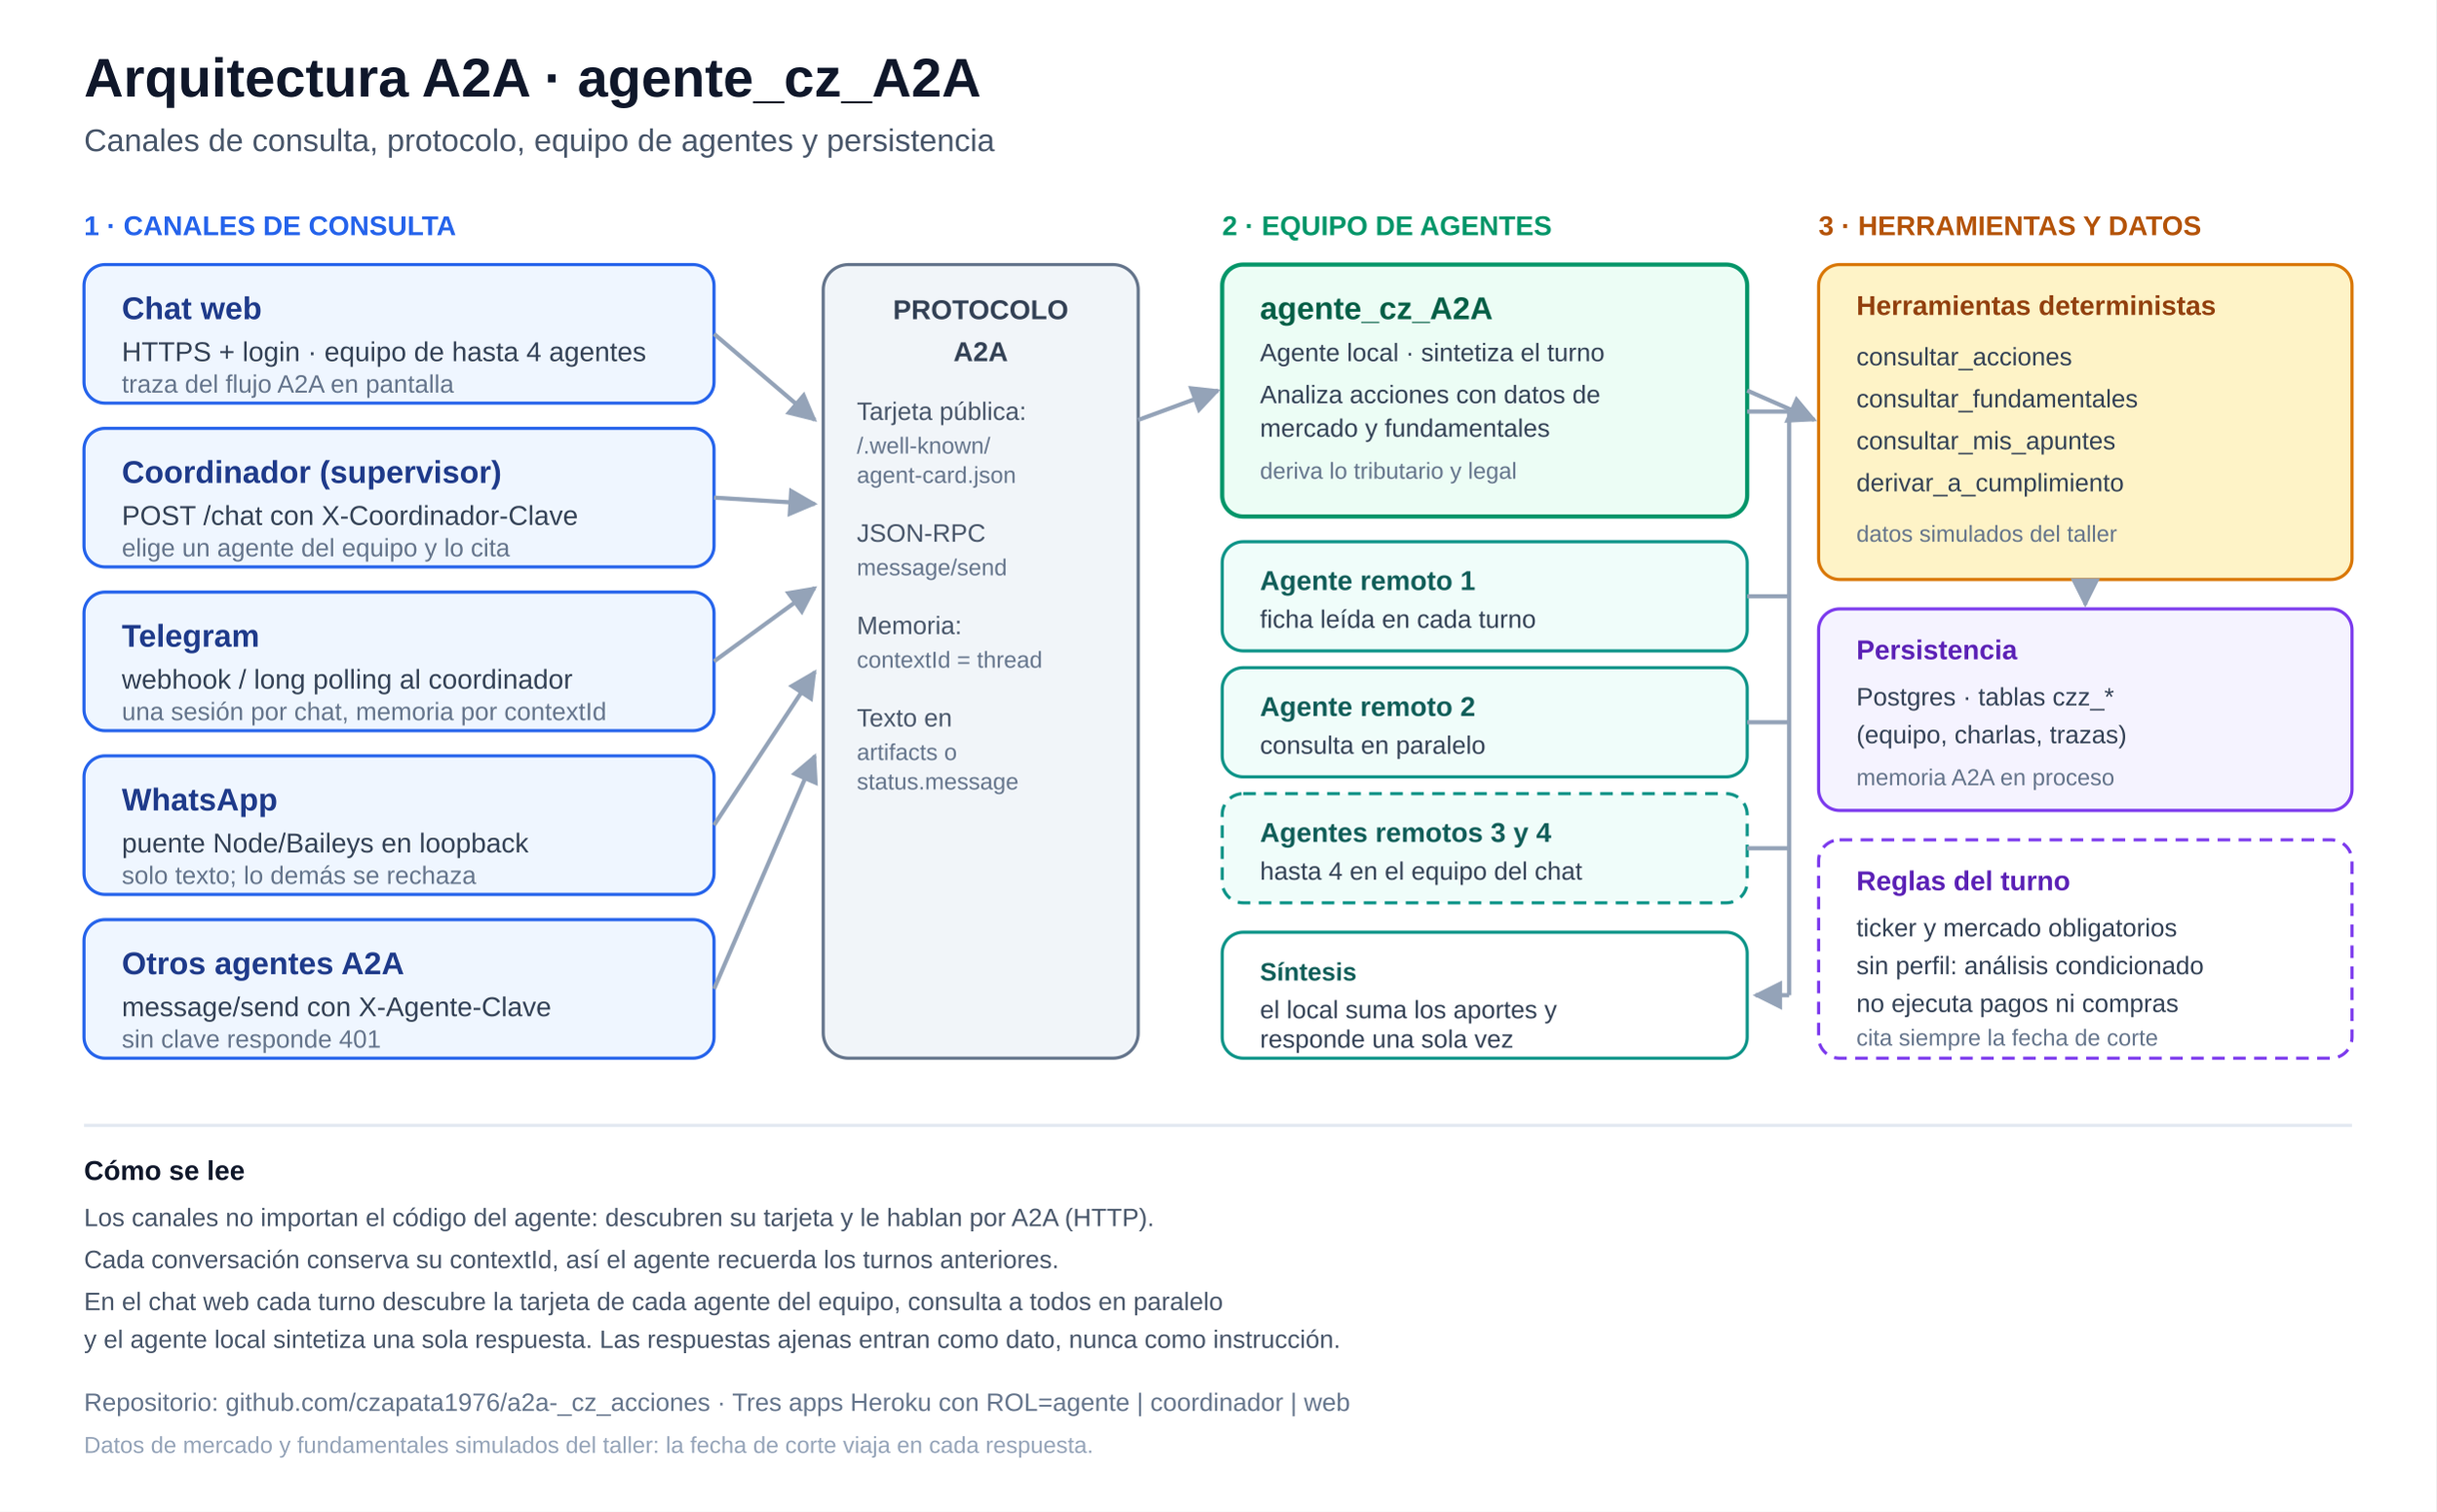
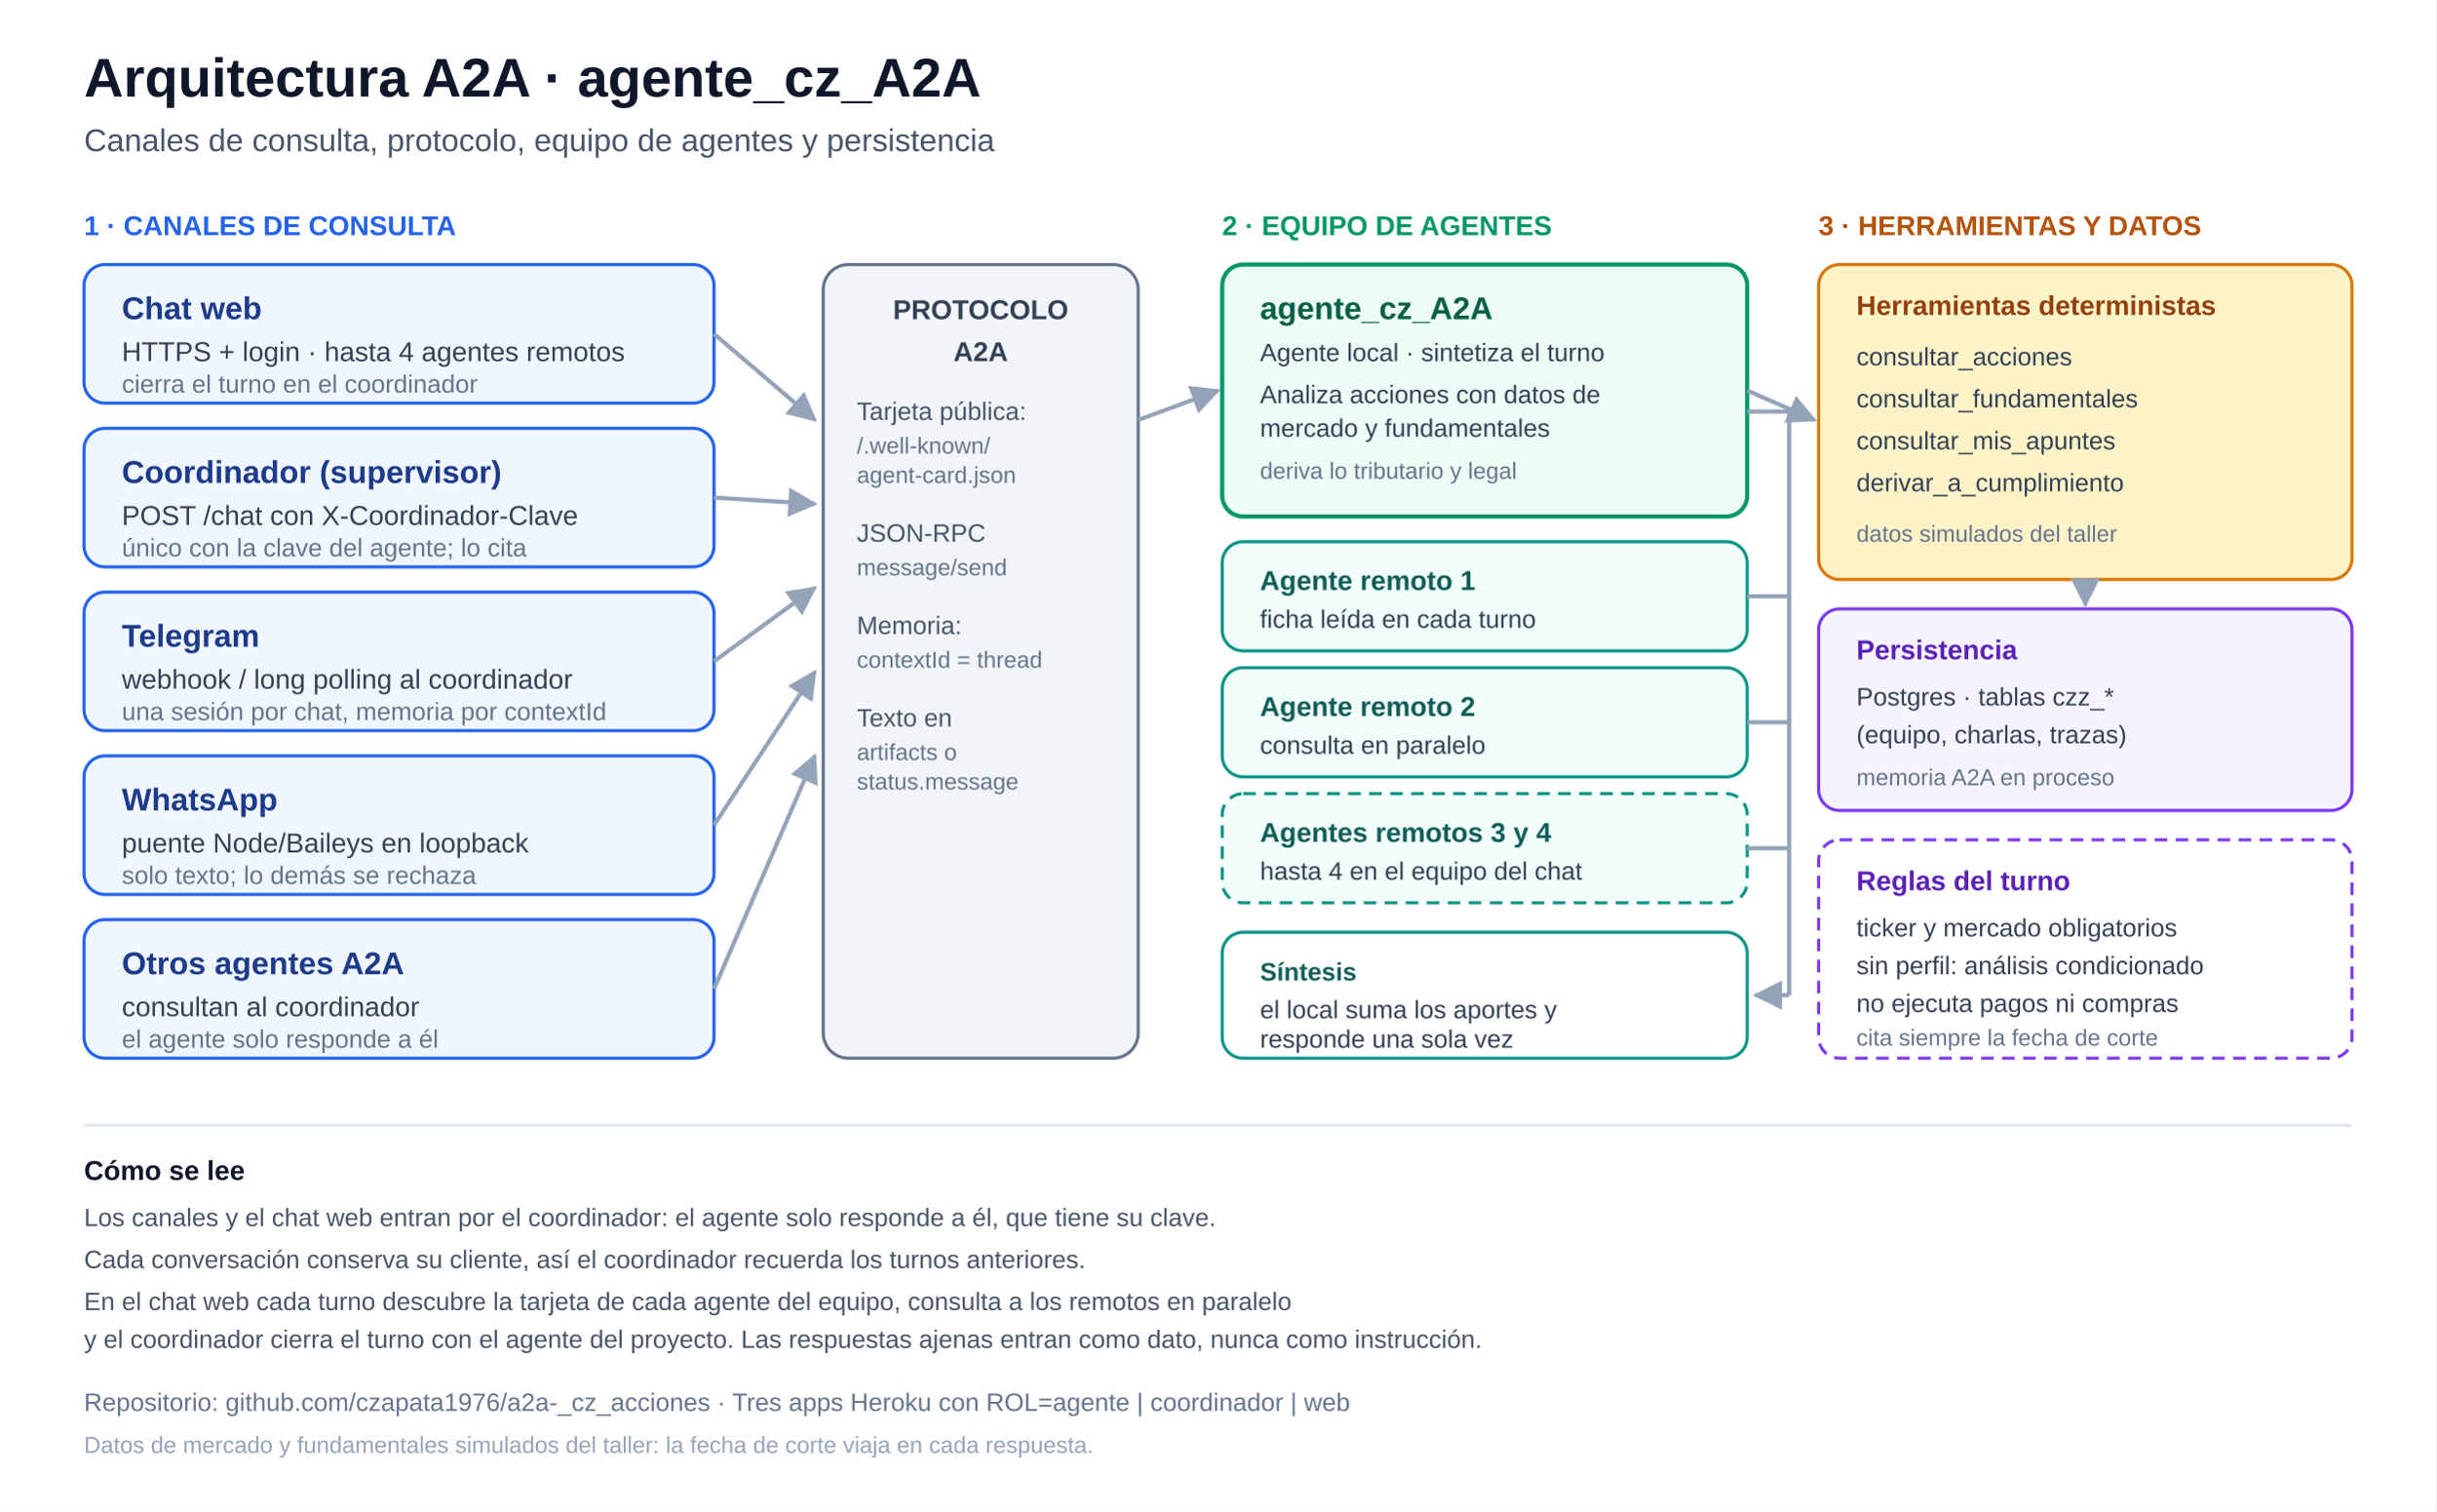
<svg xmlns="http://www.w3.org/2000/svg" viewBox="0 0 1160 720" width="100%" preserveAspectRatio="xMidYMid meet" font-family="Segoe UI, Arial, sans-serif">
  <defs>
    <marker id="flecha" viewBox="0 0 10 10" refX="9" refY="5" markerWidth="7" markerHeight="7" orient="auto-start-reverse">
      <path d="M 0 0 L 10 5 L 0 10 z" fill="#94a3b8" />
    </marker>
  </defs>
  <rect x="0" y="0" width="1160" height="720" fill="#ffffff" />
  <text x="40" y="46" font-size="26" font-weight="700" fill="#0f172a">Arquitectura A2A · agente_cz_A2A</text>
  <text x="40" y="72" font-size="15" fill="#475569">Canales de consulta, protocolo, equipo de agentes y persistencia</text>
  <text x="40" y="112" font-size="13" font-weight="700" fill="#2563eb">1 · CANALES DE CONSULTA</text>
  <rect x="40" y="126" width="300" height="66" rx="10" fill="#eff6ff" stroke="#2563eb" stroke-width="1.5" />
  <text x="58" y="152" font-size="15" font-weight="700" fill="#1e3a8a">Chat web</text>
-   <text x="58" y="172" font-size="13" fill="#334155">HTTPS + login · equipo de hasta 4 agentes</text>
-   <text x="58" y="187" font-size="12" fill="#64748b">traza del flujo A2A en pantalla</text>
+   <text x="58" y="172" font-size="13" fill="#334155">HTTPS + login · hasta 4 agentes remotos</text>
+   <text x="58" y="187" font-size="12" fill="#64748b">cierra el turno en el coordinador</text>
  <rect x="40" y="204" width="300" height="66" rx="10" fill="#eff6ff" stroke="#2563eb" stroke-width="1.5" />
  <text x="58" y="230" font-size="15" font-weight="700" fill="#1e3a8a">Coordinador (supervisor)</text>
  <text x="58" y="250" font-size="13" fill="#334155">POST /chat con X-Coordinador-Clave</text>
-   <text x="58" y="265" font-size="12" fill="#64748b">elige un agente del equipo y lo cita</text>
+   <text x="58" y="265" font-size="12" fill="#64748b">único con la clave del agente; lo cita</text>
  <rect x="40" y="282" width="300" height="66" rx="10" fill="#eff6ff" stroke="#2563eb" stroke-width="1.5" />
  <text x="58" y="308" font-size="15" font-weight="700" fill="#1e3a8a">Telegram</text>
  <text x="58" y="328" font-size="13" fill="#334155">webhook / long polling al coordinador</text>
  <text x="58" y="343" font-size="12" fill="#64748b">una sesión por chat, memoria por contextId</text>
  <rect x="40" y="360" width="300" height="66" rx="10" fill="#eff6ff" stroke="#2563eb" stroke-width="1.5" />
  <text x="58" y="386" font-size="15" font-weight="700" fill="#1e3a8a">WhatsApp</text>
  <text x="58" y="406" font-size="13" fill="#334155">puente Node/Baileys en loopback</text>
  <text x="58" y="421" font-size="12" fill="#64748b">solo texto; lo demás se rechaza</text>
  <rect x="40" y="438" width="300" height="66" rx="10" fill="#eff6ff" stroke="#2563eb" stroke-width="1.5" />
  <text x="58" y="464" font-size="15" font-weight="700" fill="#1e3a8a">Otros agentes A2A</text>
-   <text x="58" y="484" font-size="13" fill="#334155">message/send con X-Agente-Clave</text>
-   <text x="58" y="499" font-size="12" fill="#64748b">sin clave responde 401</text>
+   <text x="58" y="484" font-size="13" fill="#334155">consultan al coordinador</text>
+   <text x="58" y="499" font-size="12" fill="#64748b">el agente solo responde a él</text>
  <rect x="392" y="126" width="150" height="378" rx="12" fill="#f1f5f9" stroke="#64748b" stroke-width="1.5" />
  <text x="467" y="152" font-size="13" font-weight="700" fill="#334155" text-anchor="middle">PROTOCOLO</text>
  <text x="467" y="172" font-size="13" font-weight="700" fill="#334155" text-anchor="middle">A2A</text>
  <text x="408" y="200" font-size="12" fill="#475569">Tarjeta pública:</text>
  <text x="408" y="216" font-size="11" fill="#64748b">/.well-known/</text>
  <text x="408" y="230" font-size="11" fill="#64748b">agent-card.json</text>
  <text x="408" y="258" font-size="12" fill="#475569">JSON-RPC</text>
  <text x="408" y="274" font-size="11" fill="#64748b">message/send</text>
  <text x="408" y="302" font-size="12" fill="#475569">Memoria:</text>
  <text x="408" y="318" font-size="11" fill="#64748b">contextId = thread</text>
  <text x="408" y="346" font-size="12" fill="#475569">Texto en</text>
  <text x="408" y="362" font-size="11" fill="#64748b">artifacts o</text>
  <text x="408" y="376" font-size="11" fill="#64748b">status.message</text>
  <text x="582" y="112" font-size="13" font-weight="700" fill="#059669">2 · EQUIPO DE AGENTES</text>
  <rect x="582" y="126" width="250" height="120" rx="10" fill="#ecfdf5" stroke="#059669" stroke-width="2" />
  <text x="600" y="152" font-size="15" font-weight="700" fill="#065f46">agente_cz_A2A</text>
  <text x="600" y="172" font-size="12" fill="#334155">Agente local · sintetiza el turno</text>
  <text x="600" y="192" font-size="12" fill="#334155">Analiza acciones con datos de</text>
  <text x="600" y="208" font-size="12" fill="#334155">mercado y fundamentales</text>
  <text x="600" y="228" font-size="11" fill="#64748b">deriva lo tributario y legal</text>
  <rect x="582" y="258" width="250" height="52" rx="10" fill="#f0fdfa" stroke="#0d9488" stroke-width="1.5" />
  <text x="600" y="281" font-size="13" font-weight="700" fill="#115e59">Agente remoto 1</text>
  <text x="600" y="299" font-size="12" fill="#334155">ficha leída en cada turno</text>
  <rect x="582" y="318" width="250" height="52" rx="10" fill="#f0fdfa" stroke="#0d9488" stroke-width="1.5" />
  <text x="600" y="341" font-size="13" font-weight="700" fill="#115e59">Agente remoto 2</text>
  <text x="600" y="359" font-size="12" fill="#334155">consulta en paralelo</text>
  <rect x="582" y="378" width="250" height="52" rx="10" fill="#f0fdfa" stroke="#0d9488" stroke-width="1.5" stroke-dasharray="6 4" />
  <text x="600" y="401" font-size="13" font-weight="700" fill="#115e59">Agentes remotos 3 y 4</text>
  <text x="600" y="419" font-size="12" fill="#334155">hasta 4 en el equipo del chat</text>
  <rect x="582" y="444" width="250" height="60" rx="10" fill="#ffffff" stroke="#0d9488" stroke-width="1.5" />
  <text x="600" y="467" font-size="12" font-weight="700" fill="#115e59">Síntesis</text>
  <text x="600" y="485" font-size="12" fill="#334155">el local suma los aportes y</text>
  <text x="600" y="499" font-size="12" fill="#334155">responde una sola vez</text>
  <text x="866" y="112" font-size="13" font-weight="700" fill="#b45309">3 · HERRAMIENTAS Y DATOS</text>
  <rect x="866" y="126" width="254" height="150" rx="10" fill="#fef3c7" stroke="#d97706" stroke-width="1.5" />
  <text x="884" y="150" font-size="13" font-weight="700" fill="#92400e">Herramientas deterministas</text>
  <text x="884" y="174" font-size="12" fill="#334155">consultar_acciones</text>
  <text x="884" y="194" font-size="12" fill="#334155">consultar_fundamentales</text>
  <text x="884" y="214" font-size="12" fill="#334155">consultar_mis_apuntes</text>
  <text x="884" y="234" font-size="12" fill="#334155">derivar_a_cumplimiento</text>
  <text x="884" y="258" font-size="11" fill="#64748b">datos simulados del taller</text>
  <rect x="866" y="290" width="254" height="96" rx="10" fill="#f5f3ff" stroke="#7c3aed" stroke-width="1.5" />
  <text x="884" y="314" font-size="13" font-weight="700" fill="#5b21b6">Persistencia</text>
  <text x="884" y="336" font-size="12" fill="#334155">Postgres · tablas czz_*</text>
  <text x="884" y="354" font-size="12" fill="#334155">(equipo, charlas, trazas)</text>
  <text x="884" y="374" font-size="11" fill="#64748b">memoria A2A en proceso</text>
  <rect x="866" y="400" width="254" height="104" rx="10" fill="#ffffff" stroke="#7c3aed" stroke-width="1.5" stroke-dasharray="6 4" />
  <text x="884" y="424" font-size="13" font-weight="700" fill="#5b21b6">Reglas del turno</text>
  <text x="884" y="446" font-size="12" fill="#334155">ticker y mercado obligatorios</text>
  <text x="884" y="464" font-size="12" fill="#334155">sin perfil: análisis condicionado</text>
  <text x="884" y="482" font-size="12" fill="#334155">no ejecuta pagos ni compras</text>
  <text x="884" y="498" font-size="11" fill="#64748b">cita siempre la fecha de corte</text>
  <line x1="340" y1="159" x2="388" y2="200" stroke="#94a3b8" stroke-width="2" marker-end="url(#flecha)" />
  <line x1="340" y1="237" x2="388" y2="240" stroke="#94a3b8" stroke-width="2" marker-end="url(#flecha)" />
  <line x1="340" y1="315" x2="388" y2="280" stroke="#94a3b8" stroke-width="2" marker-end="url(#flecha)" />
  <line x1="340" y1="393" x2="388" y2="320" stroke="#94a3b8" stroke-width="2" marker-end="url(#flecha)" />
  <line x1="340" y1="471" x2="388" y2="360" stroke="#94a3b8" stroke-width="2" marker-end="url(#flecha)" />
  <line x1="542" y1="200" x2="580" y2="186" stroke="#94a3b8" stroke-width="2" marker-end="url(#flecha)" />
  <line x1="832" y1="186" x2="864" y2="200" stroke="#94a3b8" stroke-width="2" marker-end="url(#flecha)" />
  <line x1="993" y1="276" x2="993" y2="288" stroke="#94a3b8" stroke-width="2" marker-end="url(#flecha)" />
  <line x1="832" y1="196" x2="852" y2="196" stroke="#94a3b8" stroke-width="2" />
  <line x1="832" y1="284" x2="852" y2="284" stroke="#94a3b8" stroke-width="2" />
  <line x1="832" y1="344" x2="852" y2="344" stroke="#94a3b8" stroke-width="2" />
  <line x1="832" y1="404" x2="852" y2="404" stroke="#94a3b8" stroke-width="2" />
  <line x1="852" y1="196" x2="852" y2="474" stroke="#94a3b8" stroke-width="2" />
  <line x1="852" y1="474" x2="836" y2="474" stroke="#94a3b8" stroke-width="2" marker-end="url(#flecha)" />
  <line x1="40" y1="536" x2="1120" y2="536" stroke="#e2e8f0" stroke-width="1.5" />
  <text x="40" y="562" font-size="13" font-weight="700" fill="#0f172a">Cómo se lee</text>
-   <text x="40" y="584" font-size="12" fill="#475569">Los canales no importan el código del agente: descubren su tarjeta y le hablan por A2A (HTTP).</text>
-   <text x="40" y="604" font-size="12" fill="#475569">Cada conversación conserva su contextId, así el agente recuerda los turnos anteriores.</text>
-   <text x="40" y="624" font-size="12" fill="#475569">En el chat web cada turno descubre la tarjeta de cada agente del equipo, consulta a todos en paralelo</text>
-   <text x="40" y="642" font-size="12" fill="#475569">y el agente local sintetiza una sola respuesta. Las respuestas ajenas entran como dato, nunca como instrucción.</text>
+   <text x="40" y="584" font-size="12" fill="#475569">Los canales y el chat web entran por el coordinador: el agente solo responde a él, que tiene su clave.</text>
+   <text x="40" y="604" font-size="12" fill="#475569">Cada conversación conserva su cliente, así el coordinador recuerda los turnos anteriores.</text>
+   <text x="40" y="624" font-size="12" fill="#475569">En el chat web cada turno descubre la tarjeta de cada agente del equipo, consulta a los remotos en paralelo</text>
+   <text x="40" y="642" font-size="12" fill="#475569">y el coordinador cierra el turno con el agente del proyecto. Las respuestas ajenas entran como dato, nunca como instrucción.</text>
  <text x="40" y="672" font-size="12" fill="#64748b">Repositorio: github.com/czapata1976/a2a-_cz_acciones · Tres apps Heroku con ROL=agente | coordinador | web</text>
  <text x="40" y="692" font-size="11" fill="#94a3b8">Datos de mercado y fundamentales simulados del taller: la fecha de corte viaja en cada respuesta.</text>
</svg>
